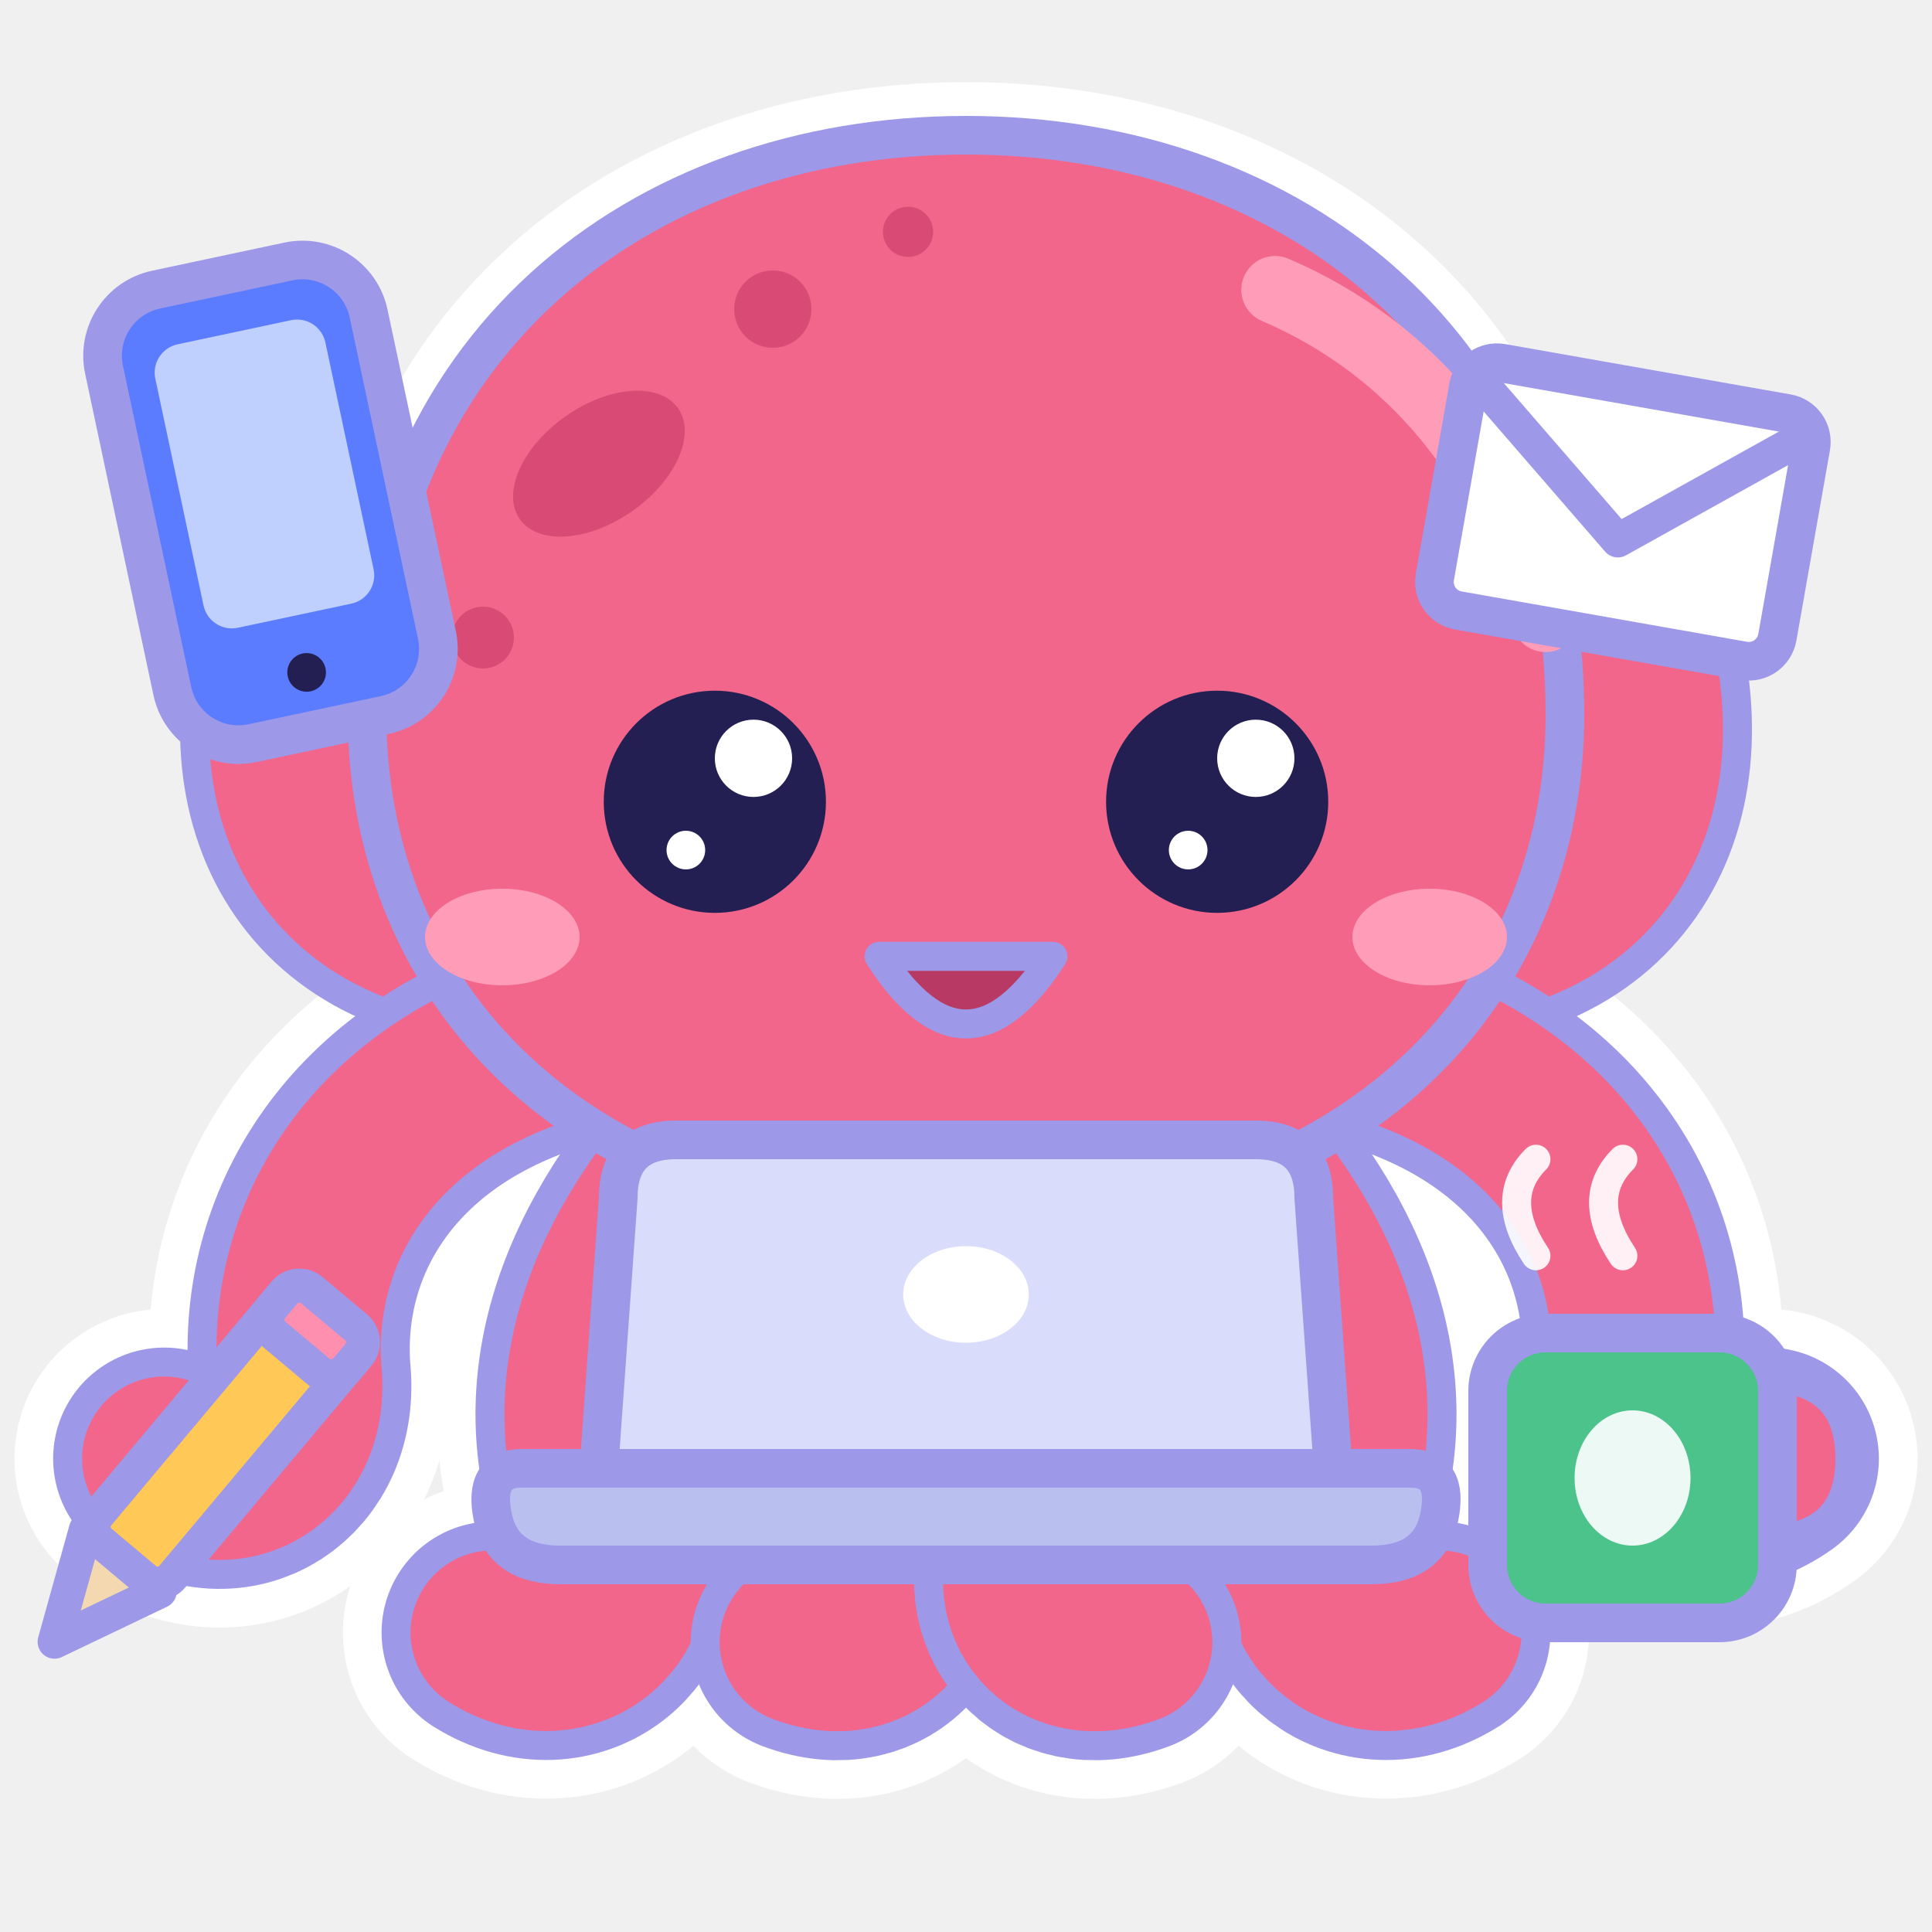
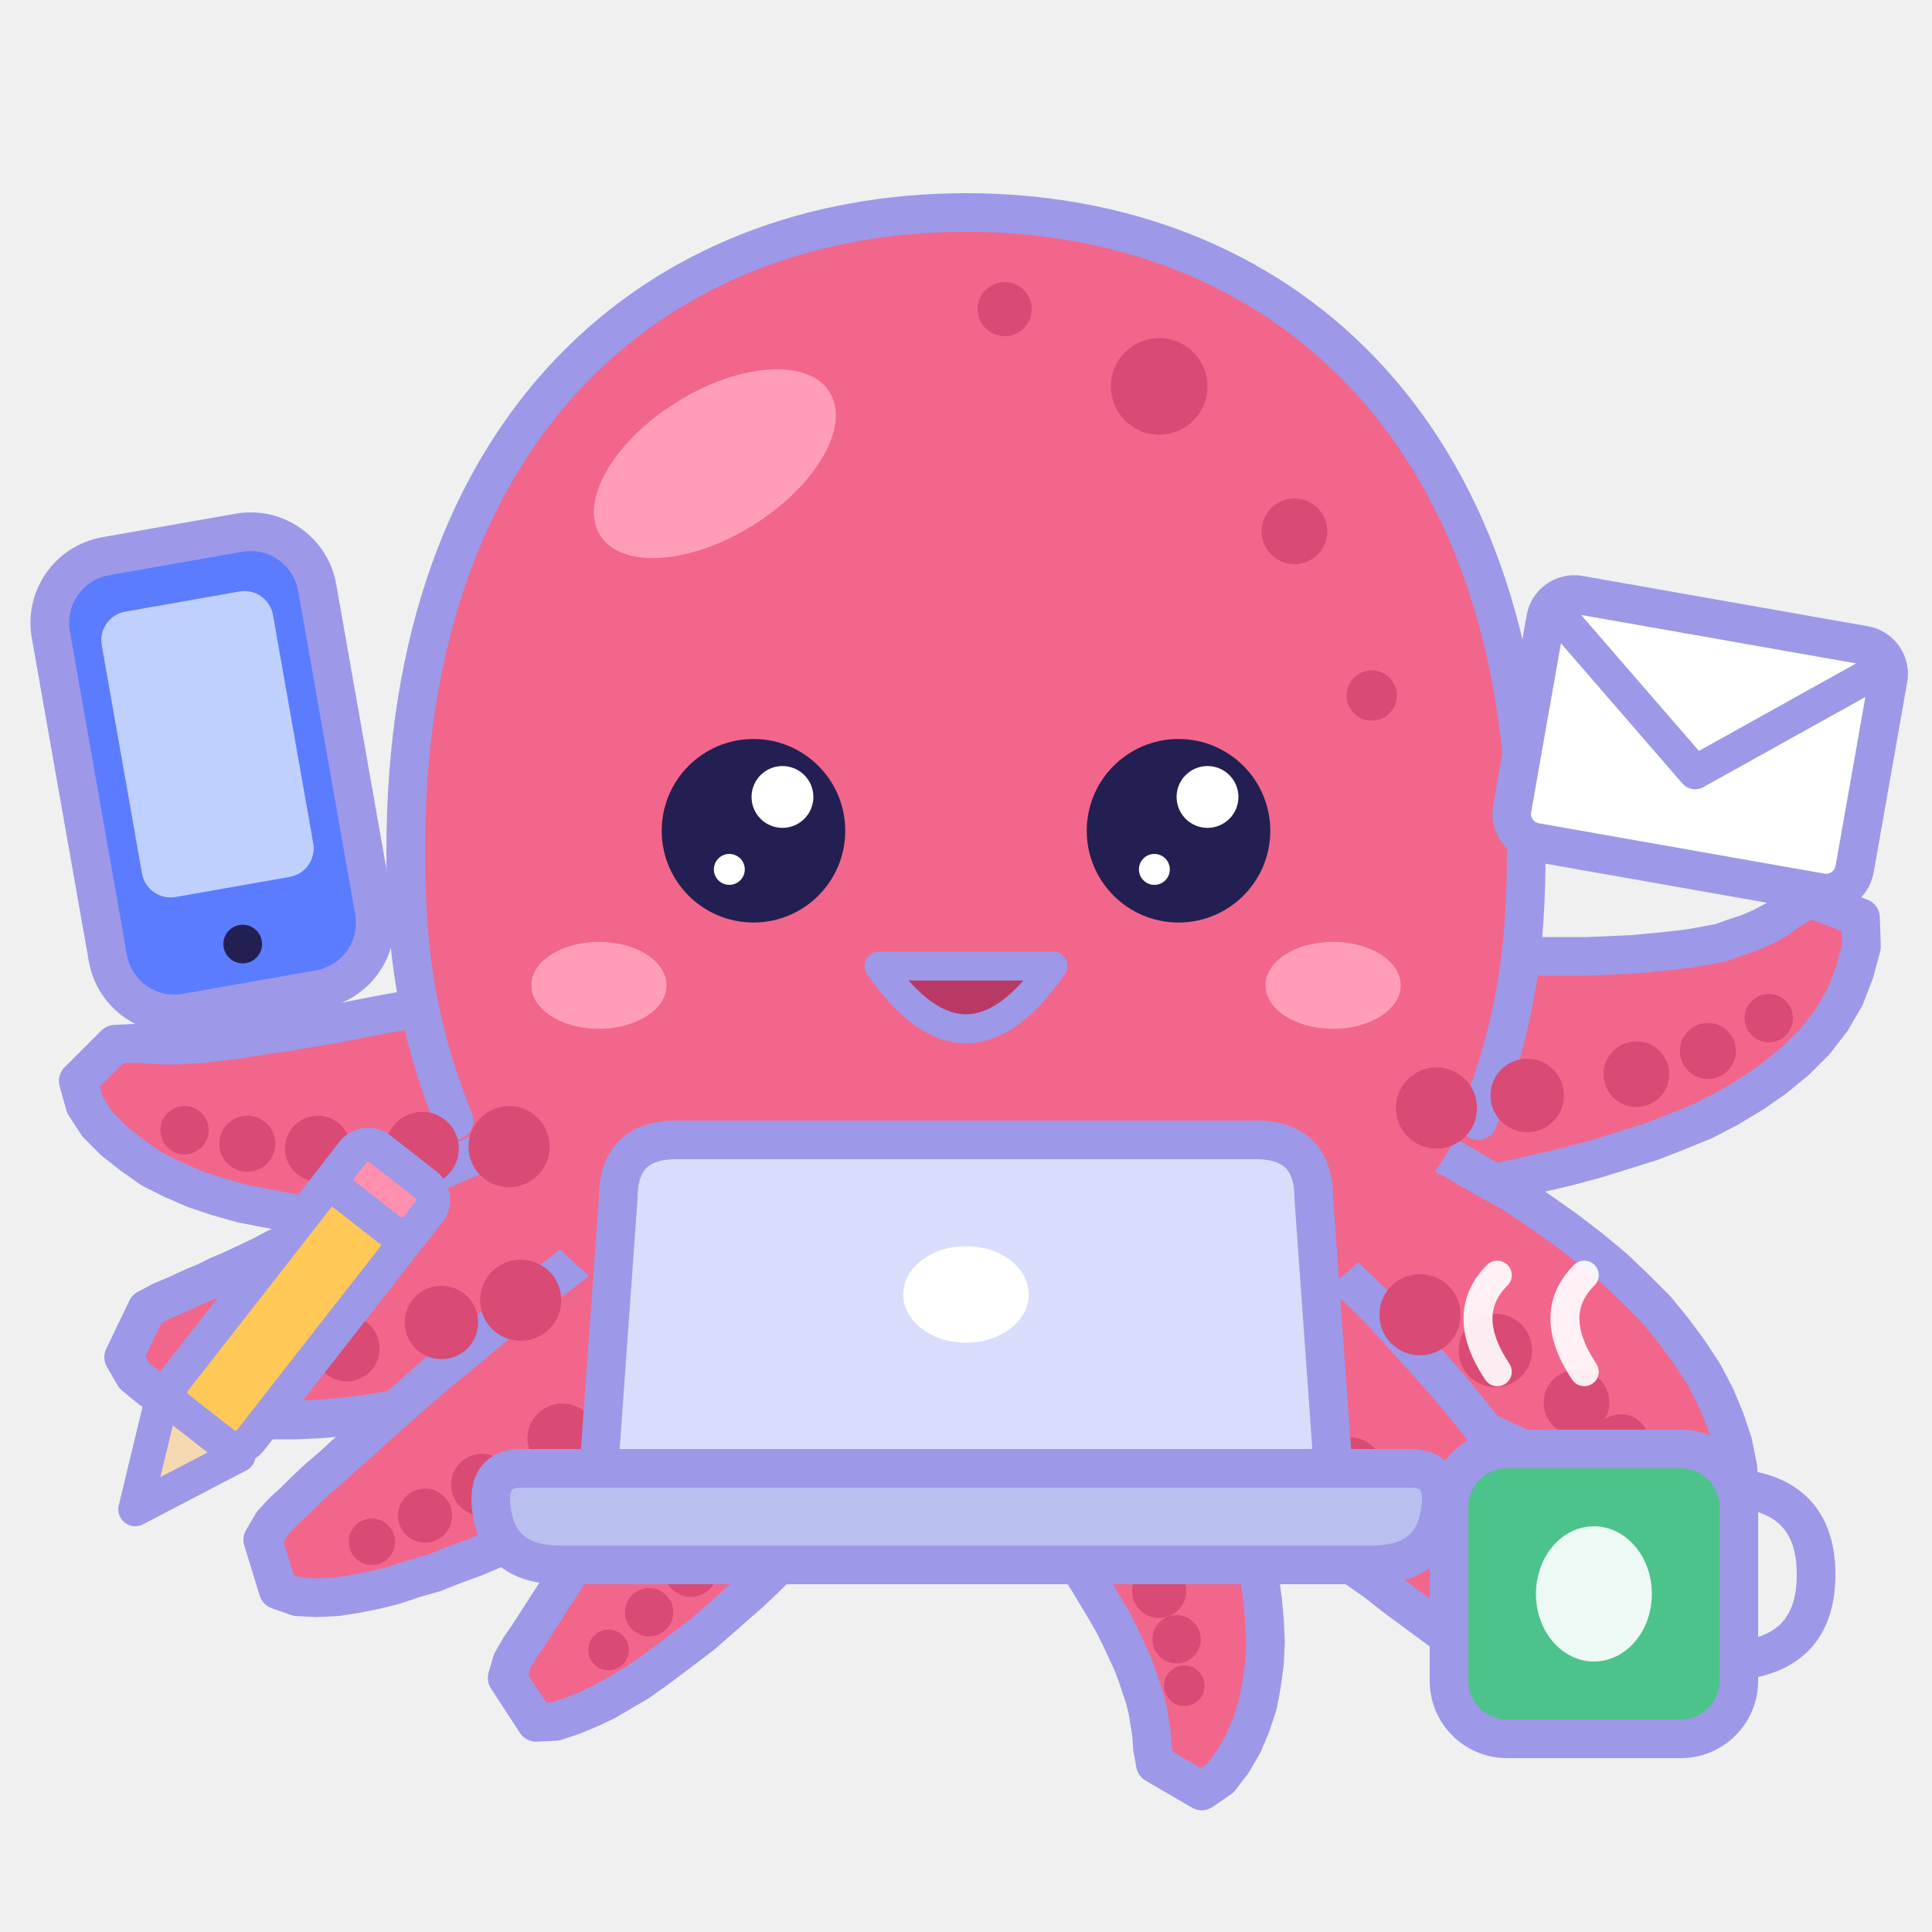
<svg xmlns="http://www.w3.org/2000/svg" viewBox="0 0 200 200" role="img" aria-label="Pouple the octopus">
-   <path d="M56 108 C38 114 30 128 31 142 C32 151 24 156 17 151" fill="none" stroke="#fff" stroke-width="31" stroke-linecap="round" stroke-linejoin="round" />
-   <path d="M72 120 C60 134 58 148 64 160 C67 167 59 174 51 169" fill="none" stroke="#fff" stroke-width="31" stroke-linecap="round" stroke-linejoin="round" />
-   <path d="M90 124 C86 138 88 150 93 160 C96 166 91 173 83 170" fill="none" stroke="#fff" stroke-width="31" stroke-linecap="round" stroke-linejoin="round" />
-   <path d="M144 108 C162 114 170 128 169 142 C168 151 176 156 183 151" fill="none" stroke="#fff" stroke-width="31" stroke-linecap="round" stroke-linejoin="round" />
-   <path d="M128 120 C140 134 142 148 136 160 C133 167 141 174 149 169" fill="none" stroke="#fff" stroke-width="31" stroke-linecap="round" stroke-linejoin="round" />
-   <path d="M110 124 C114 138 112 150 107 160 C104 166 109 173 117 170" fill="none" stroke="#fff" stroke-width="31" stroke-linecap="round" stroke-linejoin="round" />
-   <path d="M38 74 C38 36 66 14 100 14 C134 14 162 36 162 74 C162 100 144 126 100 127 C56 126 38 100 38 74 Z" fill="#fff" stroke="#fff" stroke-width="11" stroke-linejoin="round" />
-   <path d="M58 98 C36 100 26 86 30 68" fill="none" stroke="#9D98E8" stroke-width="21" stroke-linecap="round" stroke-linejoin="round" />
-   <path d="M58 98 C36 100 26 86 30 68" fill="none" stroke="#F2668B" stroke-width="15" stroke-linecap="round" stroke-linejoin="round" />
-   <path d="M142 98 C164 100 174 86 170 68" fill="none" stroke="#9D98E8" stroke-width="21" stroke-linecap="round" stroke-linejoin="round" />
-   <path d="M142 98 C164 100 174 86 170 68" fill="none" stroke="#F2668B" stroke-width="15" stroke-linecap="round" stroke-linejoin="round" />
-   <path d="M56 108 C38 114 30 128 31 142 C32 151 24 156 17 151" fill="none" stroke="#9D98E8" stroke-width="23" stroke-linecap="round" stroke-linejoin="round" />
-   <path d="M56 108 C38 114 30 128 31 142 C32 151 24 156 17 151" fill="none" stroke="#F2668B" stroke-width="17" stroke-linecap="round" stroke-linejoin="round" />
-   <path d="M72 120 C60 134 58 148 64 160 C67 167 59 174 51 169" fill="none" stroke="#9D98E8" stroke-width="23" stroke-linecap="round" stroke-linejoin="round" />
-   <path d="M72 120 C60 134 58 148 64 160 C67 167 59 174 51 169" fill="none" stroke="#F2668B" stroke-width="17" stroke-linecap="round" stroke-linejoin="round" />
-   <path d="M90 124 C86 138 88 150 93 160 C96 166 91 173 83 170" fill="none" stroke="#9D98E8" stroke-width="23" stroke-linecap="round" stroke-linejoin="round" />
-   <path d="M90 124 C86 138 88 150 93 160 C96 166 91 173 83 170" fill="none" stroke="#F2668B" stroke-width="17" stroke-linecap="round" stroke-linejoin="round" />
-   <path d="M144 108 C162 114 170 128 169 142 C168 151 176 156 183 151" fill="none" stroke="#9D98E8" stroke-width="23" stroke-linecap="round" stroke-linejoin="round" />
-   <path d="M144 108 C162 114 170 128 169 142 C168 151 176 156 183 151" fill="none" stroke="#F2668B" stroke-width="17" stroke-linecap="round" stroke-linejoin="round" />
-   <path d="M128 120 C140 134 142 148 136 160 C133 167 141 174 149 169" fill="none" stroke="#9D98E8" stroke-width="23" stroke-linecap="round" stroke-linejoin="round" />
-   <path d="M128 120 C140 134 142 148 136 160 C133 167 141 174 149 169" fill="none" stroke="#F2668B" stroke-width="17" stroke-linecap="round" stroke-linejoin="round" />
-   <path d="M110 124 C114 138 112 150 107 160 C104 166 109 173 117 170" fill="none" stroke="#9D98E8" stroke-width="23" stroke-linecap="round" stroke-linejoin="round" />
-   <path d="M110 124 C114 138 112 150 107 160 C104 166 109 173 117 170" fill="none" stroke="#F2668B" stroke-width="17" stroke-linecap="round" stroke-linejoin="round" />
-   <path d="M38 74 C38 36 66 14 100 14 C134 14 162 36 162 74 C162 100 144 126 100 127 C56 126 38 100 38 74 Z" fill="#F2668B" stroke="#9D98E8" stroke-width="4" stroke-linejoin="round" />
-   <path d="M132 30 C146 36 156 48 160 64" fill="none" stroke="#FF9DB8" stroke-width="7" stroke-linecap="round" />
-   <ellipse cx="62" cy="48" rx="10" ry="6" transform="rotate(-35 62 48)" fill="#D94A74" />
-   <circle cx="80" cy="32" r="4" fill="#D94A74" />
-   <circle cx="50" cy="66" r="3.2" fill="#D94A74" />
-   <circle cx="94" cy="24" r="2.6" fill="#D94A74" />
-   <circle cx="26" cy="148" r="2.2" fill="#D94A74" />
-   <circle cx="33" cy="140" r="2.2" fill="#D94A74" />
-   <circle cx="174" cy="148" r="2.2" fill="#D94A74" />
-   <circle cx="167" cy="140" r="2.2" fill="#D94A74" />
-   <circle cx="60" cy="160" r="2.2" fill="#D94A74" />
-   <circle cx="62" cy="152" r="2.2" fill="#D94A74" />
-   <circle cx="140" cy="160" r="2.2" fill="#D94A74" />
-   <circle cx="138" cy="152" r="2.2" fill="#D94A74" />
-   <g transform="translate(0 -15)">
-     <ellipse cx="52" cy="112" rx="8" ry="5" fill="#FF9DB8" />
-     <ellipse cx="148" cy="112" rx="8" ry="5" fill="#FF9DB8" />
-     <circle cx="74" cy="98" r="11.5" fill="#231F52" />
-     <circle cx="126" cy="98" r="11.5" fill="#231F52" />
-     <circle cx="78" cy="93.5" r="4" fill="#fff" />
-     <circle cx="130" cy="93.5" r="4" fill="#fff" />
-     <circle cx="71" cy="103" r="2" fill="#fff" />
-     <circle cx="123" cy="103" r="2" fill="#fff" />
-     <path d="M91 114 Q100 128 109 114 Z" fill="#B83A64" stroke="#9D98E8" stroke-width="3" stroke-linejoin="round" />
+   <path d="M119.2 130.6 L122.7 129.6 L126.1 128.7 L129.6 127.8 L133.0 127.0 L136.3 126.3 L139.7 125.6 L143.0 124.9 L146.3 124.2 L149.6 123.6 L152.8 122.9 L156.0 122.2 L159.1 121.5 L162.1 120.8 L165.1 120.0 L168.0 119.1 L170.9 118.2 L173.7 117.1 L176.4 116.0 L178.9 114.7 L181.4 113.2 L183.7 111.6 L185.9 109.8 L187.9 107.8 L189.6 105.6 L191.0 103.2 L192.0 100.6 L192.7 98.0 L192.6 95.0 L187.4 93.0 L185.4 94.1 L183.9 95.2 L182.4 96.0 L181.0 96.6 L179.5 97.1 L178.1 97.6 L176.5 97.9 L174.8 98.2 L173.1 98.4 L171.1 98.6 L169.0 98.8 L166.8 98.9 L164.4 99.0 L161.9 99.0 L159.2 99.0 L156.4 99.0 L153.4 99.0 L150.3 99.0 L147.1 99.0 L143.7 99.1 L140.2 99.1 L136.6 99.2 L132.9 99.4 L129.1 99.6 L125.1 99.9 L121.1 100.3 L117.0 100.8 L112.8 101.4 Z" fill="#F2668B" stroke="#9D98E8" stroke-width="4" stroke-linejoin="round" />
+   <path d="M85.7 101.1 L81.4 101.0 L77.4 100.9 L73.4 101.0 L69.5 101.2 L65.8 101.4 L62.1 101.7 L58.6 102.1 L55.2 102.5 L52.0 103.0 L48.8 103.5 L45.8 103.9 L43.0 104.4 L40.2 104.9 L37.6 105.4 L35.1 105.9 L32.7 106.3 L30.5 106.7 L28.4 107.0 L26.4 107.3 L24.6 107.6 L22.9 107.8 L21.3 108.0 L19.8 108.1 L18.3 108.2 L16.9 108.2 L15.5 108.1 L13.9 108.0 L11.9 108.1 L8.1 111.9 L8.8 114.4 L10.1 116.4 L11.8 118.1 L13.7 119.6 L15.7 121.0 L17.9 122.1 L20.2 123.1 L22.6 123.9 L25.1 124.6 L27.7 125.1 L30.3 125.6 L32.9 126.0 L35.7 126.3 L38.4 126.6 L41.2 126.8 L44.1 127.0 L47.1 127.2 L50.0 127.4 L53.1 127.6 L56.1 127.8 L59.3 128.0 L62.4 128.3 L65.6 128.6 L68.9 128.9 L72.2 129.3 L75.5 129.8 L78.9 130.3 L82.3 130.9 Z" fill="#F2668B" stroke="#9D98E8" stroke-width="4" stroke-linejoin="round" />
+   <path d="M115.5 138.8 L119.0 139.1 L122.4 139.6 L125.7 140.0 L128.9 140.6 L132.0 141.2 L135.0 141.9 L137.9 142.6 L140.7 143.4 L143.4 144.2 L145.9 145.0 L148.4 145.9 L150.7 146.8 L152.9 147.8 L154.9 148.7 L156.8 149.6 L158.6 150.6 L160.2 151.5 L161.7 152.4 L163.1 153.3 L164.3 154.2 L165.4 155.0 L166.3 155.8 L167.2 156.5 L168.0 157.3 L168.8 158.1 L169.5 158.9 L170.3 159.9 L171.4 161.2 L176.6 162.8 L178.4 161.1 L179.4 159.0 L179.9 156.7 L180.1 154.3 L179.9 151.9 L179.4 149.4 L178.6 147.0 L177.6 144.6 L176.4 142.3 L174.9 140.0 L173.2 137.7 L171.4 135.5 L169.3 133.4 L167.1 131.3 L164.7 129.3 L162.1 127.3 L159.4 125.4 L156.6 123.5 L153.5 121.8 L150.4 120.0 L147.1 118.4 L143.7 116.8 L140.1 115.3 L136.4 113.9 L132.6 112.6 L128.7 111.4 L124.6 110.2 L120.5 109.2 Z" fill="#F2668B" stroke="#9D98E8" stroke-width="4" stroke-linejoin="round" />
+   <path d="M79.4 109.2 L75.6 110.2 L71.8 111.3 L68.2 112.4 L64.8 113.5 L61.4 114.7 L58.2 115.9 L55.1 117.1 L52.1 118.4 L49.2 119.6 L46.4 120.8 L43.8 122.0 L41.3 123.1 L38.9 124.3 L36.6 125.4 L34.4 126.4 L32.4 127.4 L30.4 128.4 L28.6 129.2 L26.9 130.1 L25.4 130.8 L23.9 131.5 L22.5 132.1 L21.3 132.7 L20.1 133.2 L19.0 133.7 L17.9 134.2 L16.7 134.7 L15.2 135.5 L12.8 140.5 L13.9 142.4 L15.6 143.8 L17.4 144.8 L19.4 145.6 L21.5 146.2 L23.7 146.6 L25.9 146.9 L28.2 147.0 L30.5 147.0 L32.9 146.9 L35.3 146.7 L37.8 146.4 L40.3 146.0 L42.9 145.6 L45.5 145.2 L48.2 144.7 L50.9 144.2 L53.7 143.6 L56.5 143.1 L59.4 142.5 L62.4 142.0 L65.4 141.4 L68.4 140.9 L71.5 140.4 L74.7 139.9 L78.0 139.5 L81.3 139.1 L84.6 138.8 Z" fill="#F2668B" stroke="#9D98E8" stroke-width="4" stroke-linejoin="round" />
+   <path d="M107.4 142.3 L109.9 143.5 L112.4 144.6 L114.8 145.8 L117.2 147.1 L119.5 148.3 L121.8 149.6 L124.0 151.0 L126.2 152.4 L128.3 153.7 L130.4 155.2 L132.5 156.6 L134.5 158.0 L136.6 159.5 L138.5 160.9 L140.5 162.4 L142.5 163.8 L144.4 165.3 L146.3 166.7 L148.2 168.1 L150.1 169.5 L152.0 170.9 L153.9 172.2 L155.9 173.4 L157.8 174.6 L159.8 175.8 L161.8 176.8 L163.8 177.7 L166.2 178.1 L169.8 173.9 L169.2 171.7 L168.2 169.8 L167.2 168.0 L166.1 166.2 L165.0 164.3 L163.8 162.5 L162.6 160.6 L161.3 158.7 L160.0 156.7 L158.6 154.7 L157.2 152.7 L155.7 150.7 L154.1 148.6 L152.5 146.6 L150.8 144.5 L149.0 142.4 L147.1 140.3 L145.2 138.2 L143.2 136.0 L141.1 133.9 L138.9 131.8 L136.6 129.7 L134.2 127.6 L131.7 125.6 L129.1 123.6 L126.4 121.6 L123.6 119.6 L120.6 117.7 Z" fill="#F2668B" stroke="#9D98E8" stroke-width="4" stroke-linejoin="round" />
+   <path d="M80.1 117.3 L77.3 118.9 L74.5 120.6 L71.8 122.2 L69.2 123.9 L66.7 125.6 L64.2 127.3 L61.8 129.0 L59.5 130.7 L57.3 132.4 L55.1 134.1 L53.0 135.7 L51.0 137.4 L49.1 139.0 L47.2 140.6 L45.3 142.1 L43.6 143.6 L41.9 145.1 L40.3 146.5 L38.7 147.9 L37.2 149.3 L35.7 150.6 L34.4 151.8 L33.0 153.0 L31.7 154.2 L30.5 155.4 L29.3 156.5 L28.2 157.7 L27.2 159.4 L28.8 164.6 L30.8 165.3 L32.8 165.4 L34.8 165.3 L36.8 165.0 L38.8 164.6 L40.8 164.1 L42.9 163.4 L45.0 162.8 L47.0 162.0 L49.2 161.2 L51.3 160.3 L53.5 159.4 L55.6 158.4 L57.8 157.4 L60.1 156.4 L62.3 155.4 L64.6 154.3 L66.9 153.2 L69.3 152.2 L71.7 151.1 L74.1 150.0 L76.5 148.9 L79.0 147.8 L81.5 146.8 L84.0 145.7 L86.6 144.7 L89.2 143.7 L91.9 142.7 Z" fill="#F2668B" stroke="#9D98E8" stroke-width="4" stroke-linejoin="round" />
+   <path d="M95.3 137.4 L96.6 139.5 L98.0 141.7 L99.3 143.8 L100.7 145.8 L102.0 147.8 L103.3 149.7 L104.6 151.7 L105.9 153.5 L107.2 155.3 L108.4 157.1 L109.5 158.8 L110.6 160.5 L111.7 162.1 L112.7 163.7 L113.6 165.2 L114.5 166.7 L115.3 168.1 L116.0 169.5 L116.6 170.8 L117.2 172.1 L117.7 173.4 L118.1 174.6 L118.5 175.8 L118.8 177.0 L119.0 178.2 L119.2 179.5 L119.3 180.9 L119.6 182.6 L124.4 185.4 L126.3 184.1 L127.6 182.4 L128.7 180.5 L129.5 178.6 L130.2 176.5 L130.6 174.4 L130.9 172.2 L131.0 170.0 L130.9 167.8 L130.7 165.6 L130.4 163.4 L129.9 161.2 L129.4 159.0 L128.8 156.8 L128.1 154.6 L127.4 152.4 L126.6 150.2 L125.7 148.0 L124.9 145.9 L124.0 143.7 L123.0 141.5 L122.1 139.4 L121.2 137.2 L120.2 135.1 L119.3 132.9 L118.4 130.8 L117.6 128.7 L116.7 126.6 Z" fill="#F2668B" stroke="#9D98E8" stroke-width="4" stroke-linejoin="round" />
+   <path d="M85.0 124.0 L83.4 126.2 L81.8 128.3 L80.3 130.4 L78.8 132.5 L77.4 134.6 L76.0 136.6 L74.6 138.7 L73.2 140.7 L71.9 142.7 L70.6 144.6 L69.4 146.6 L68.1 148.5 L67.0 150.3 L65.8 152.1 L64.6 153.9 L63.5 155.6 L62.5 157.3 L61.4 159.0 L60.4 160.6 L59.3 162.1 L58.4 163.6 L57.4 165.1 L56.5 166.5 L55.6 167.9 L54.7 169.3 L53.8 170.6 L53.0 172.0 L52.5 173.7 L55.5 178.3 L57.5 178.2 L59.3 177.6 L61.0 176.9 L62.7 176.1 L64.4 175.1 L66.1 174.1 L67.8 172.9 L69.4 171.7 L71.0 170.5 L72.7 169.2 L74.3 167.8 L75.9 166.4 L77.6 164.9 L79.2 163.4 L80.8 161.8 L82.5 160.3 L84.1 158.7 L85.8 157.0 L87.5 155.4 L89.1 153.7 L90.8 152.0 L92.5 150.3 L94.2 148.6 L95.9 146.9 L97.7 145.1 L99.4 143.4 L101.2 141.7 L103.0 140.0 Z" fill="#F2668B" stroke="#9D98E8" stroke-width="4" stroke-linejoin="round" />
+   <path d="M42 88 C42 44 68 22 100 22 C132 22 158 44 158 88 C158 112 146 130 130 138 C116 144 84 144 70 138 C54 130 42 112 42 88 Z" fill="#F2668B" />
+   <path d="M47 116 C43 106 42 98 42 88 C42 44 68 22 100 22 C132 22 158 44 158 88 C158 98 157 106 153 116" fill="none" stroke="#9D98E8" stroke-width="4" stroke-linecap="round" stroke-linejoin="round" />
+   <ellipse cx="74" cy="48" rx="14" ry="7.5" transform="rotate(-32 74 48)" fill="#FF9DB8" />
+   <circle cx="120" cy="40" r="5" fill="#D94A74" />
+   <circle cx="134" cy="55" r="3.4" fill="#D94A74" />
+   <circle cx="104" cy="32" r="2.8" fill="#D94A74" />
+   <circle cx="142" cy="72" r="2.6" fill="#D94A74" />
+   <circle cx="148.7" cy="114.7" r="4.2" fill="#D94A74" />
+   <circle cx="158.1" cy="113.4" r="3.8" fill="#D94A74" />
+   <circle cx="169.4" cy="111.2" r="3.4" fill="#D94A74" />
+   <circle cx="176.8" cy="108.8" r="2.9" fill="#D94A74" />
+   <circle cx="183.1" cy="105.4" r="2.5" fill="#D94A74" />
+   <circle cx="52.7" cy="118.7" r="4.2" fill="#D94A74" />
+   <circle cx="43.7" cy="118.9" r="3.8" fill="#D94A74" />
+   <circle cx="32.9" cy="118.9" r="3.4" fill="#D94A74" />
+   <circle cx="25.6" cy="118.4" r="2.9" fill="#D94A74" />
+   <circle cx="19.1" cy="117.0" r="2.5" fill="#D94A74" />
+   <circle cx="147.0" cy="136.1" r="4.2" fill="#D94A74" />
+   <circle cx="154.8" cy="139.8" r="3.8" fill="#D94A74" />
+   <circle cx="163.2" cy="145.2" r="3.4" fill="#D94A74" />
+   <circle cx="167.8" cy="149.3" r="2.9" fill="#D94A74" />
+   <circle cx="171.0" cy="153.5" r="2.5" fill="#D94A74" />
+   <circle cx="53.9" cy="134.6" r="4.2" fill="#D94A74" />
+   <circle cx="45.7" cy="136.9" r="3.8" fill="#D94A74" />
+   <circle cx="35.9" cy="139.6" r="3.4" fill="#D94A74" />
+   <circle cx="29.2" cy="140.9" r="2.9" fill="#D94A74" />
+   <circle cx="23.3" cy="141.4" r="2.5" fill="#D94A74" />
+   <circle cx="133.7" cy="147.4" r="3.9" fill="#D94A74" />
+   <circle cx="139.7" cy="152.4" r="3.6" fill="#D94A74" />
+   <circle cx="147.2" cy="159.1" r="3.2" fill="#D94A74" />
+   <circle cx="152.5" cy="164.0" r="2.8" fill="#D94A74" />
+   <circle cx="157.5" cy="168.7" r="2.4" fill="#D94A74" />
+   <circle cx="65.0" cy="145.0" r="3.9" fill="#D94A74" />
+   <circle cx="58.2" cy="148.9" r="3.6" fill="#D94A74" />
+   <circle cx="49.9" cy="153.7" r="3.2" fill="#D94A74" />
+   <circle cx="44.0" cy="156.9" r="2.8" fill="#D94A74" />
+   <circle cx="38.5" cy="159.6" r="2.4" fill="#D94A74" />
+   <circle cx="113.5" cy="151.9" r="3.4" fill="#D94A74" />
+   <circle cx="116.7" cy="157.6" r="3.2" fill="#D94A74" />
+   <circle cx="120.0" cy="164.7" r="2.8" fill="#D94A74" />
+   <circle cx="121.8" cy="169.7" r="2.5" fill="#D94A74" />
+   <circle cx="122.6" cy="174.5" r="2.1" fill="#D94A74" />
+   <circle cx="81.9" cy="150.8" r="3.4" fill="#D94A74" />
+   <circle cx="77.3" cy="156.0" r="3.2" fill="#D94A74" />
+   <circle cx="71.5" cy="162.5" r="2.8" fill="#D94A74" />
+   <circle cx="67.2" cy="166.9" r="2.5" fill="#D94A74" />
+   <circle cx="63.0" cy="170.8" r="2.1" fill="#D94A74" />
+   <ellipse cx="62" cy="102" rx="7" ry="4.5" fill="#FF9DB8" />
+   <ellipse cx="138" cy="102" rx="7" ry="4.5" fill="#FF9DB8" />
+   <circle cx="78" cy="86" r="9.5" fill="#231F52" />
+   <circle cx="122" cy="86" r="9.5" fill="#231F52" />
+   <circle cx="81" cy="82.5" r="3.2" fill="#fff" />
+   <circle cx="125" cy="82.5" r="3.2" fill="#fff" />
+   <circle cx="75.5" cy="90" r="1.6" fill="#fff" />
+   <circle cx="119.5" cy="90" r="1.6" fill="#fff" />
+   <path d="M91 100 Q100 113 109 100 Z" fill="#B83A64" stroke="#9D98E8" stroke-width="3" stroke-linejoin="round" />
+   <g transform="rotate(-10 22 80)">
+     <rect x="8" y="56" width="28" height="48" rx="7" fill="#5B7CFF" stroke="#9D98E8" stroke-width="4" />
+     <rect x="13" y="62" width="18" height="30" rx="3" fill="#BFD0FF" />
+     <circle cx="22" cy="98" r="2" fill="#231F52" />
  </g>
-   <g transform="rotate(-12 28 52)">
-     <rect x="14" y="28" width="28" height="48" rx="7" fill="#5B7CFF" stroke="#9D98E8" stroke-width="4" />
-     <rect x="19" y="34" width="18" height="30" rx="3" fill="#BFD0FF" />
-     <circle cx="28" cy="70" r="2" fill="#231F52" />
+   <g transform="rotate(10 176 77)">
+     <rect x="158" y="64" width="36" height="26" rx="3" fill="#FFFFFF" stroke="#9D98E8" stroke-width="4" stroke-linejoin="round" />
+     <path d="M160 67 L176 80 L192 67" fill="none" stroke="#9D98E8" stroke-width="3.5" stroke-linejoin="round" stroke-linecap="round" />
  </g>
-   <g transform="rotate(10 168 53)">
-     <rect x="150" y="40" width="36" height="26" rx="3" fill="#FFFFFF" stroke="#9D98E8" stroke-width="4" stroke-linejoin="round" />
-     <path d="M152 43 L168 56 L184 43" fill="none" stroke="#9D98E8" stroke-width="3.5" stroke-linejoin="round" stroke-linecap="round" />
-   </g>
-   <g transform="rotate(40 14 160)">
-     <rect x="9" y="128" width="10" height="34" rx="2" fill="#FFC857" stroke="#9D98E8" stroke-width="3.5" stroke-linejoin="round" />
-     <path d="M9 162 L14 173 L19 162 Z" fill="#F4D9B0" stroke="#9D98E8" stroke-width="3.5" stroke-linejoin="round" />
-     <rect x="9" y="128" width="10" height="6" rx="2" fill="#FF8FAE" stroke="#9D98E8" stroke-width="3.5" />
-   </g>
-   <path d="M159 130 q-4 -6 0 -10 M168 130 q-4 -6 0 -10" fill="none" stroke="#fff" stroke-width="3" stroke-linecap="round" opacity=".9" />
-   <path d="M182 142 q10 0 10 9 q0 9 -10 9" fill="none" stroke="#9D98E8" stroke-width="4" stroke-linecap="round" />
-   <rect x="154" y="138" width="30" height="30" rx="6" fill="#4CC38A" stroke="#9D98E8" stroke-width="4" />
-   <ellipse cx="169" cy="153" rx="6" ry="7" fill="#fff" opacity=".9" />
  <path d="M64 124 Q64 118 70 118 L130 118 Q136 118 136 124 L138 152 L62 152 Z" fill="#D9DDFB" stroke="#9D98E8" stroke-width="4" stroke-linejoin="round" />
  <ellipse cx="100" cy="134" rx="6.5" ry="5" fill="#fff" />
  <path d="M54 152 L146 152 Q150 152 149 157 Q148 162 142 162 L58 162 Q52 162 51 157 Q50 152 54 152 Z" fill="#B9BFEF" stroke="#9D98E8" stroke-width="4" stroke-linejoin="round" />
+   <g transform="rotate(38 22 146)">
+     <rect x="17" y="114" width="10" height="34" rx="2" fill="#FFC857" stroke="#9D98E8" stroke-width="3.5" stroke-linejoin="round" />
+     <path d="M17 148 L22 159 L27 148 Z" fill="#F4D9B0" stroke="#9D98E8" stroke-width="3.5" stroke-linejoin="round" />
+     <rect x="17" y="114" width="10" height="6" rx="2" fill="#FF8FAE" stroke="#9D98E8" stroke-width="3.5" />
+   </g>
+   <path d="M155 142 q-4 -6 0 -10 M164 142 q-4 -6 0 -10" fill="none" stroke="#fff" stroke-width="3" stroke-linecap="round" opacity=".9" />
+   <path d="M178 154 q10 0 10 9 q0 9 -10 9" fill="none" stroke="#9D98E8" stroke-width="4" stroke-linecap="round" />
+   <rect x="150" y="150" width="30" height="30" rx="6" fill="#4CC38A" stroke="#9D98E8" stroke-width="4" />
+   <ellipse cx="165" cy="165" rx="6" ry="7" fill="#fff" opacity=".9" />
</svg>
